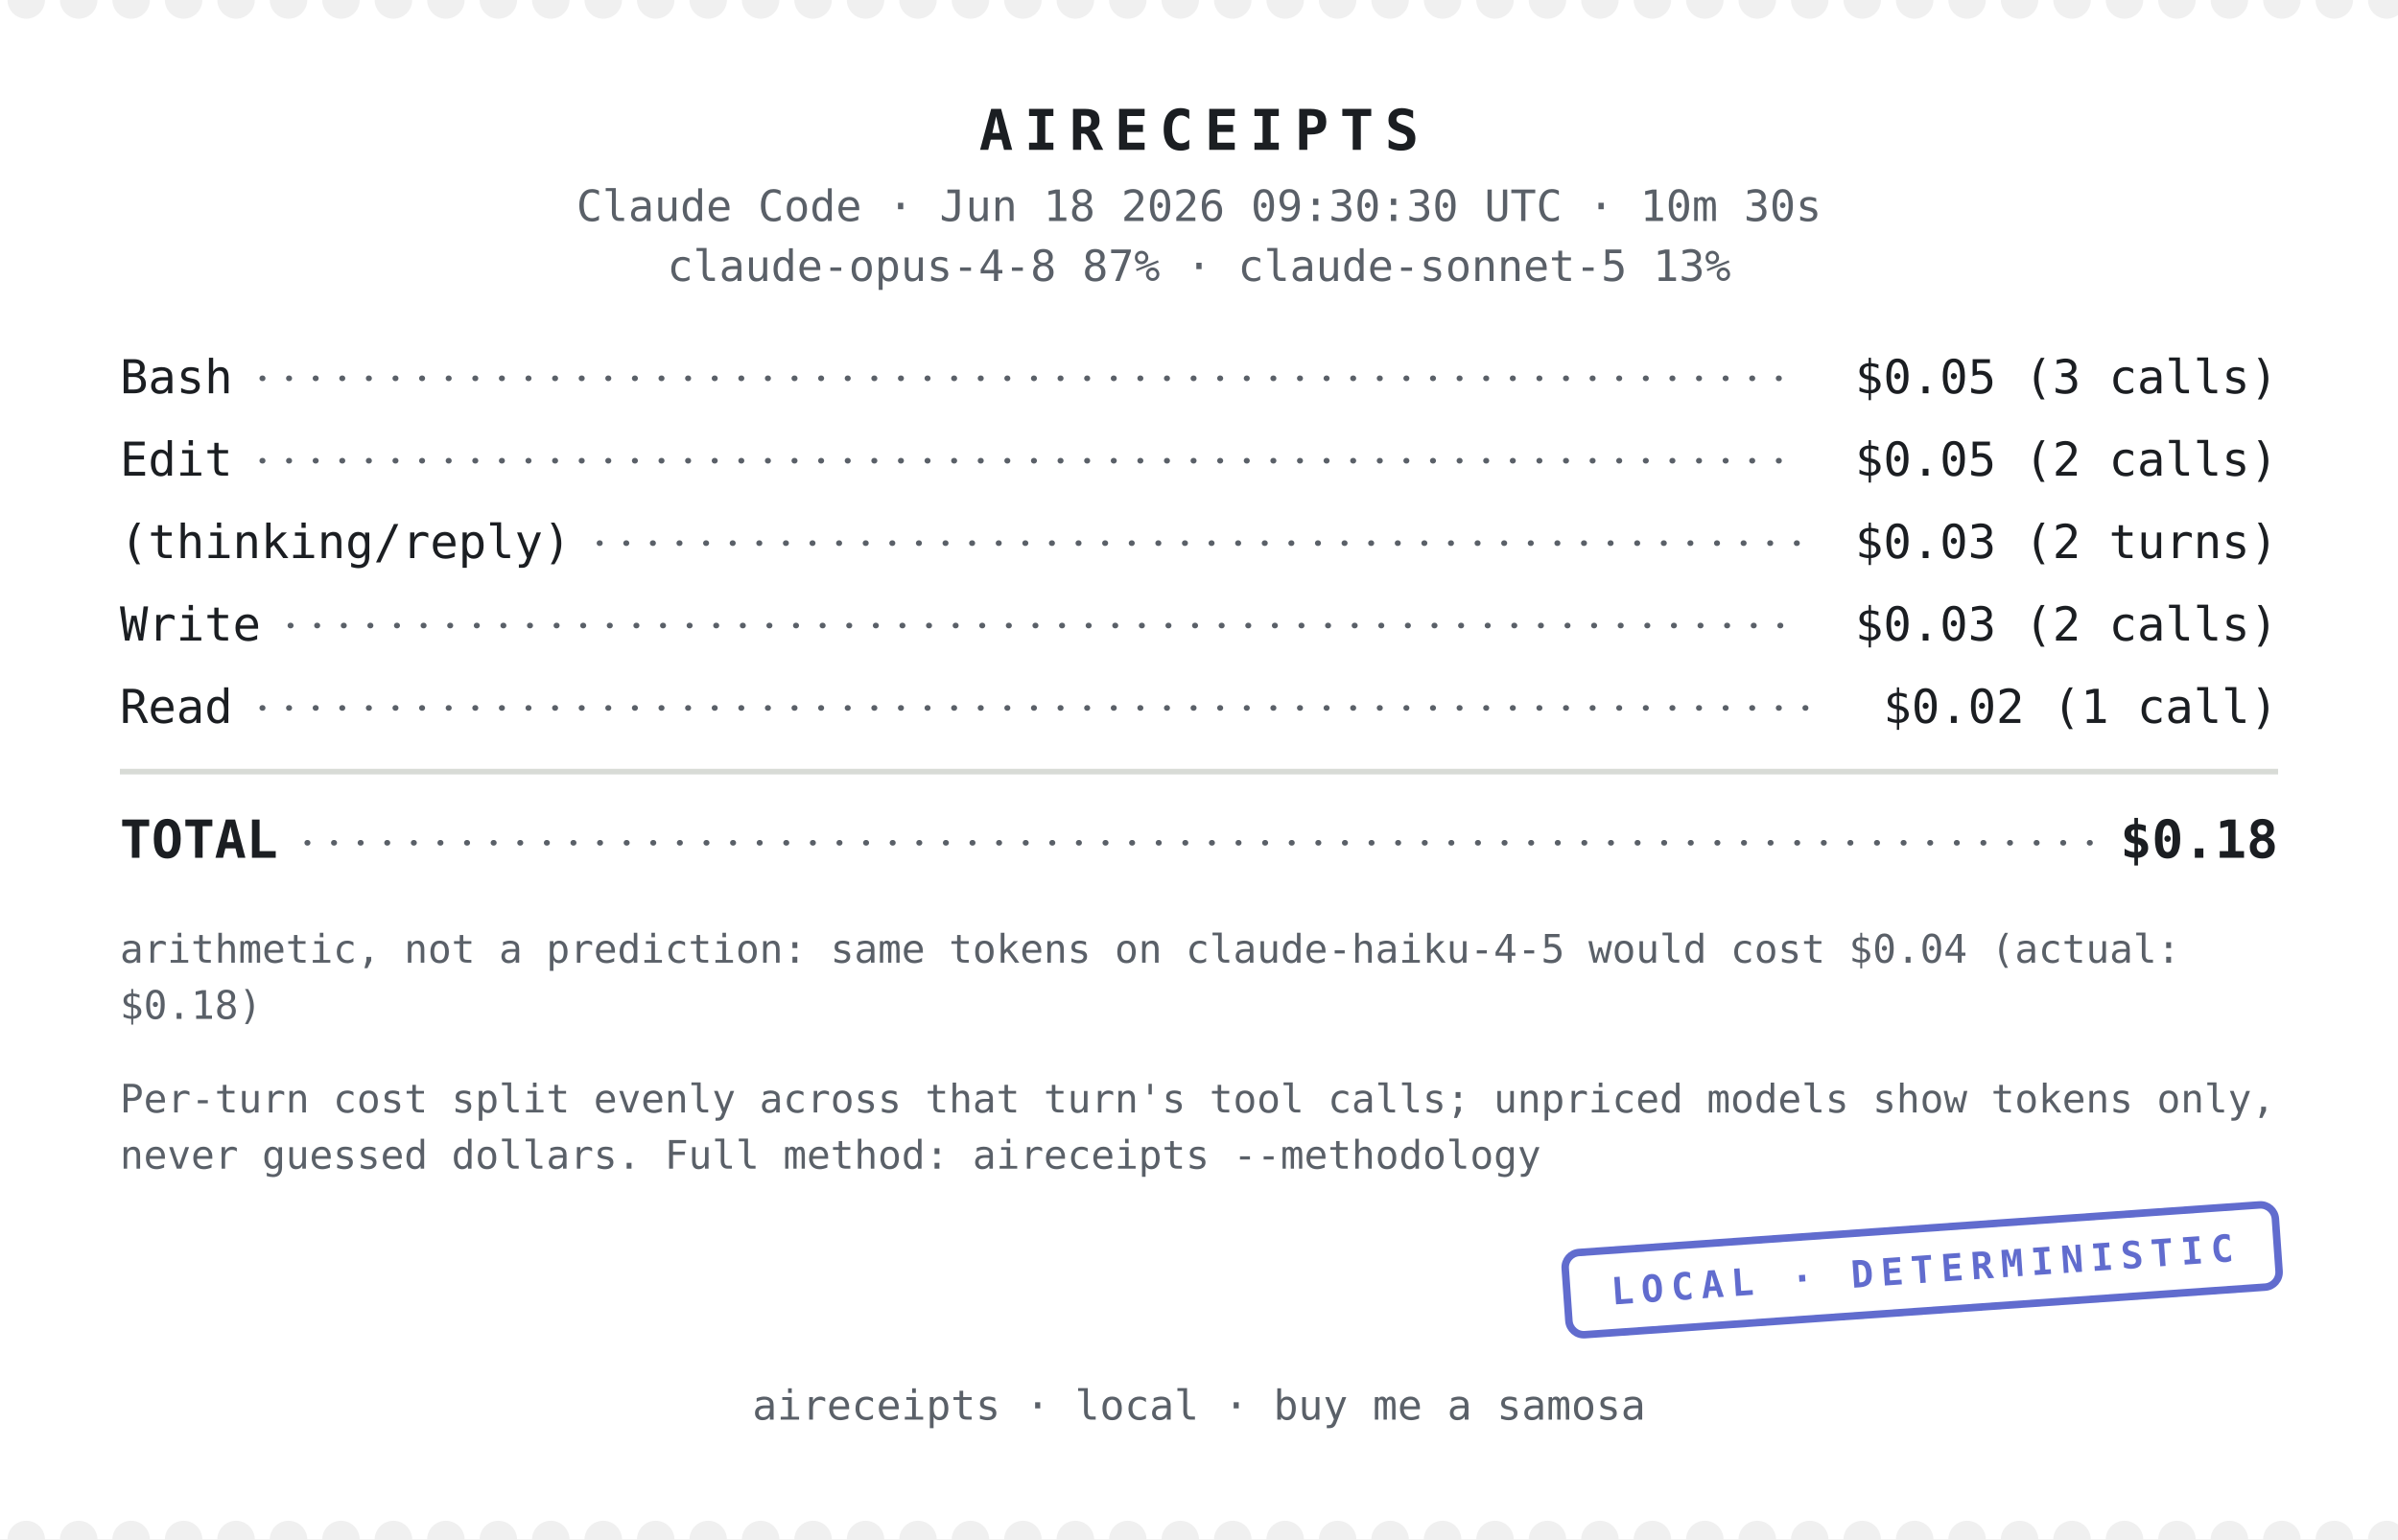
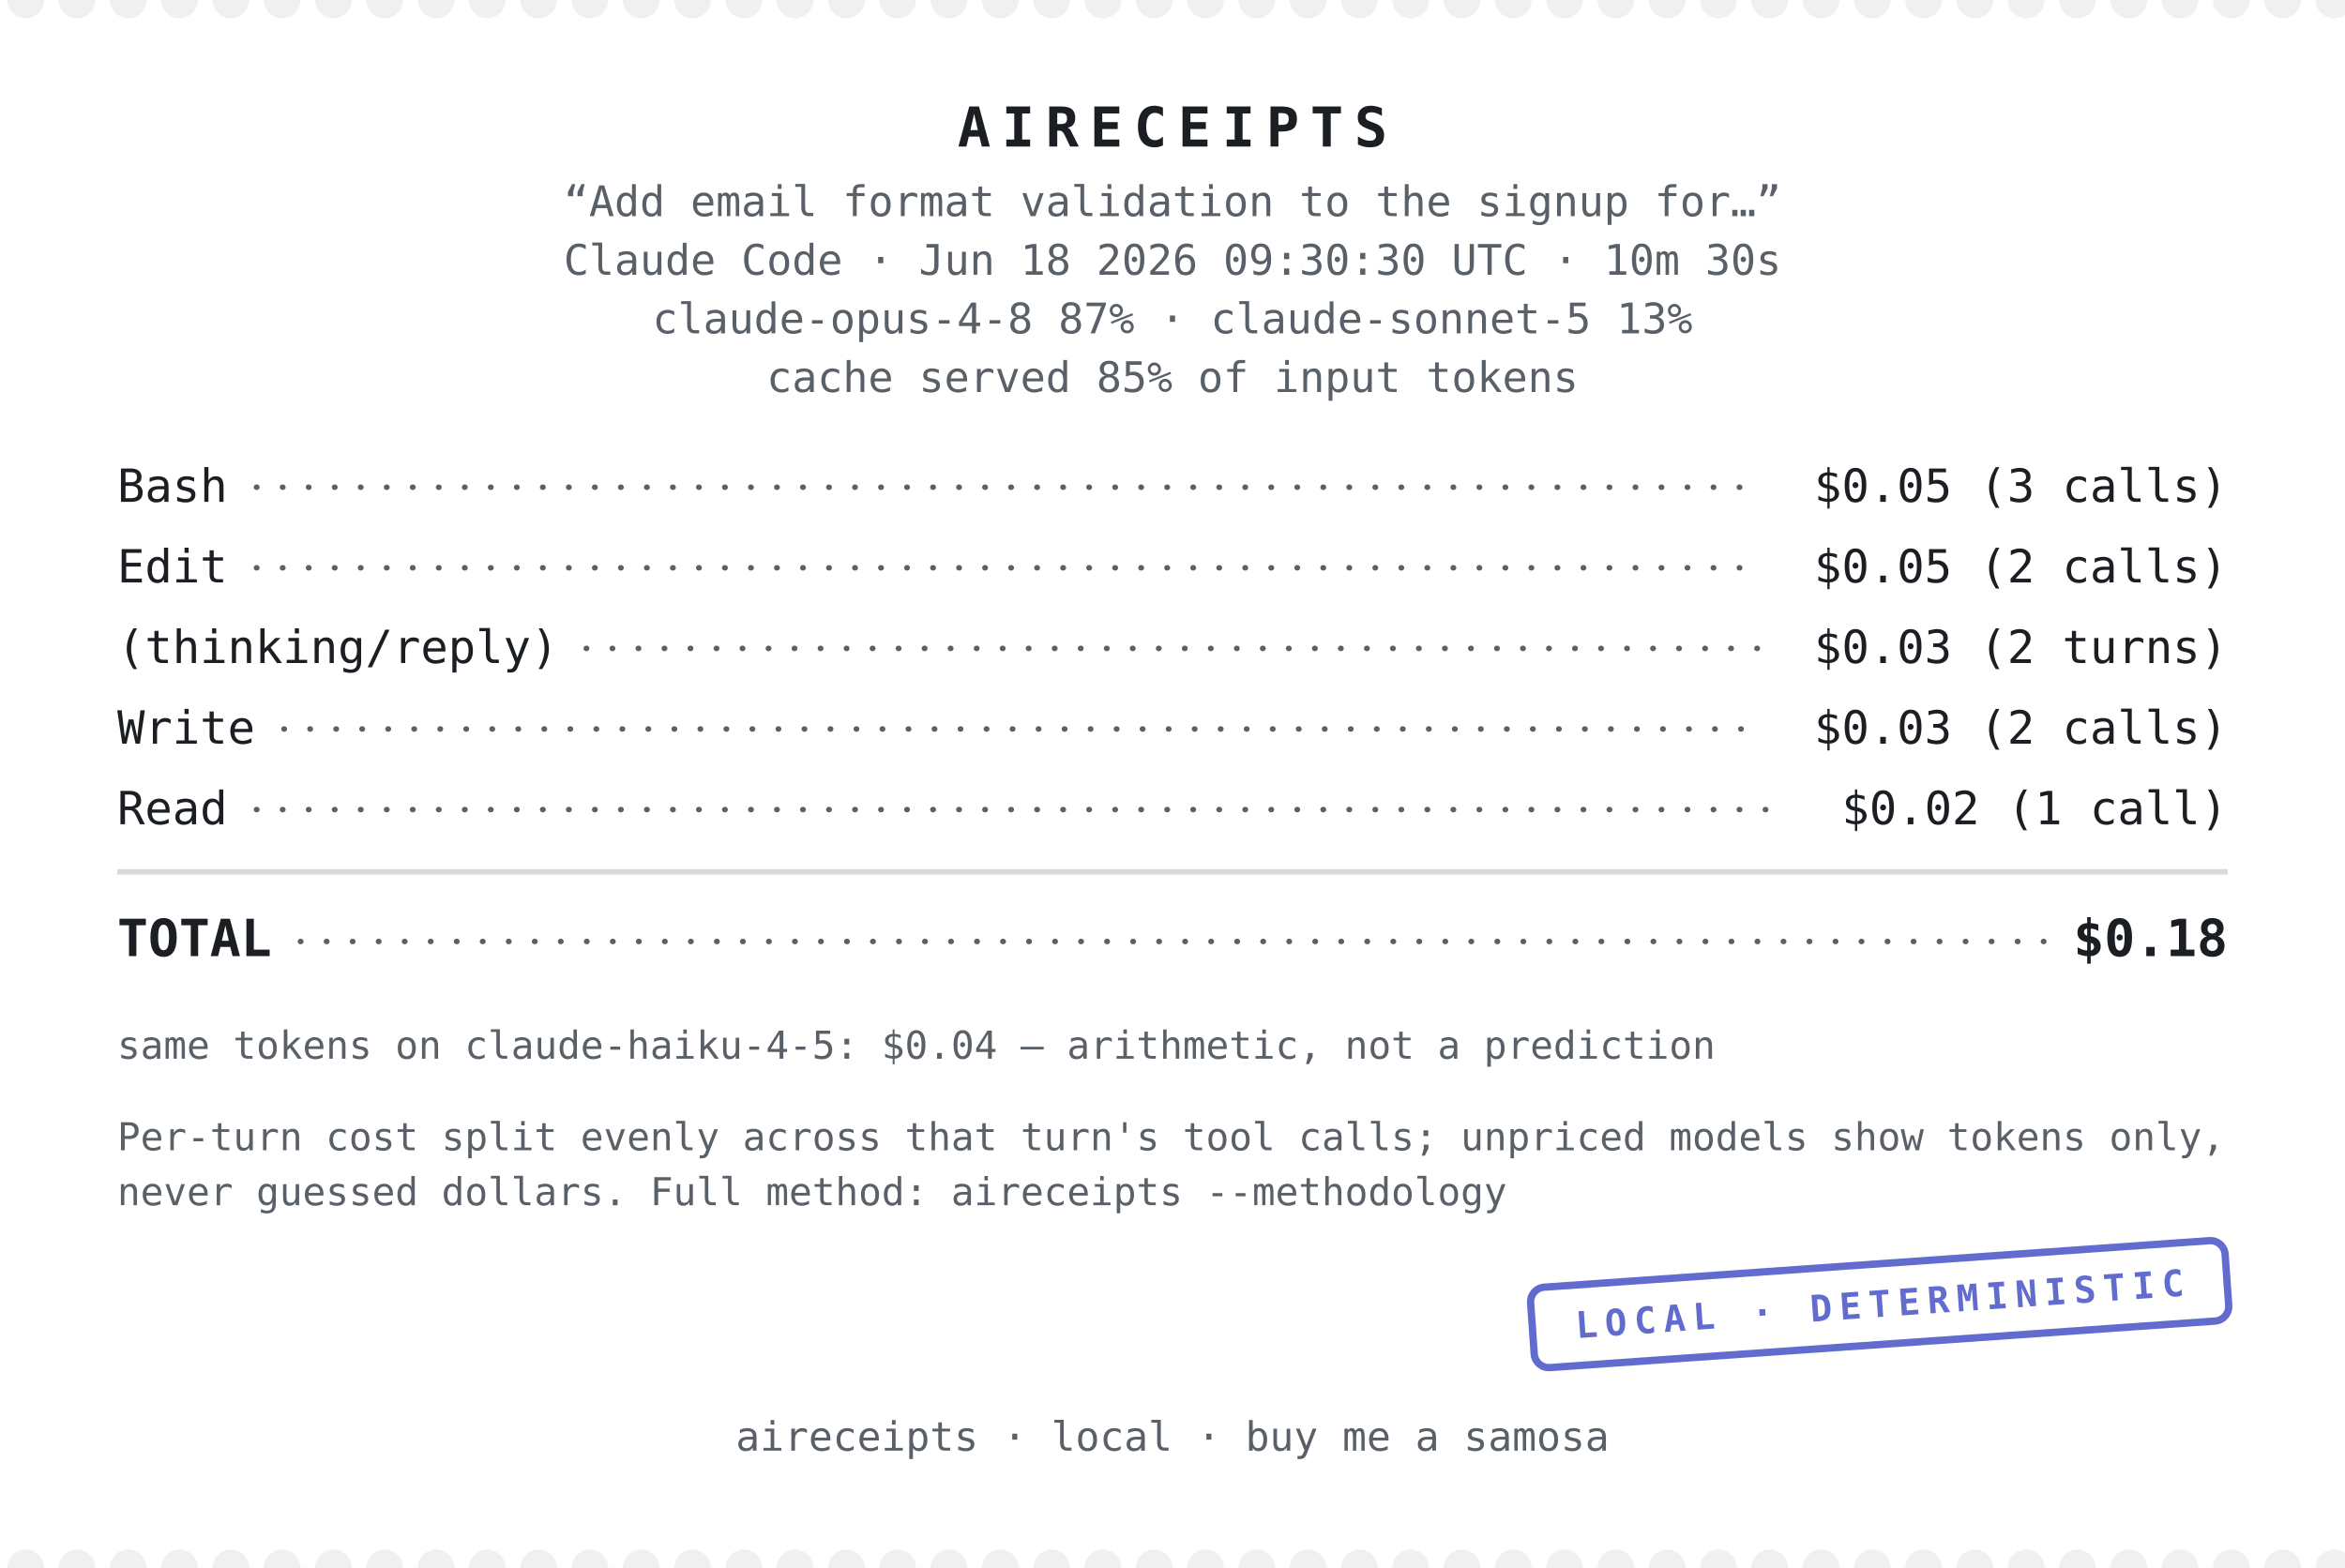
- <svg xmlns="http://www.w3.org/2000/svg" width="640" height="411" viewBox="0 0 640 411" font-family="&quot;SF Mono&quot;,&quot;Cascadia Code&quot;,&quot;JetBrains Mono&quot;,Menlo,Consolas,monospace" role="img" aria-label="aireceipts cost receipt">
+ <svg xmlns="http://www.w3.org/2000/svg" width="640" height="428" viewBox="0 0 640 428" font-family="&quot;SF Mono&quot;,&quot;Cascadia Code&quot;,&quot;JetBrains Mono&quot;,Menlo,Consolas,monospace" role="img" aria-label="aireceipts cost receipt">
  <g transform="translate(0 0)">
    <defs>
-       <mask id="perf-0" maskUnits="userSpaceOnUse" x="-5" y="-5" width="650" height="421">
-         <rect x="0" y="0" width="640" height="411" fill="#FFFFFF" />
+       <mask id="perf-0" maskUnits="userSpaceOnUse" x="-5" y="-5" width="650" height="438">
+         <rect x="0" y="0" width="640" height="428" fill="#FFFFFF" />
        <g class="perf-top">
          <circle cx="7" cy="0" r="5" fill="#000000" />
          <circle cx="21" cy="0" r="5" fill="#000000" />
          <circle cx="35" cy="0" r="5" fill="#000000" />
          <circle cx="49" cy="0" r="5" fill="#000000" />
          <circle cx="63" cy="0" r="5" fill="#000000" />
          <circle cx="77" cy="0" r="5" fill="#000000" />
          <circle cx="91" cy="0" r="5" fill="#000000" />
          <circle cx="105" cy="0" r="5" fill="#000000" />
          <circle cx="119" cy="0" r="5" fill="#000000" />
          <circle cx="133" cy="0" r="5" fill="#000000" />
          <circle cx="147" cy="0" r="5" fill="#000000" />
          <circle cx="161" cy="0" r="5" fill="#000000" />
          <circle cx="175" cy="0" r="5" fill="#000000" />
          <circle cx="189" cy="0" r="5" fill="#000000" />
          <circle cx="203" cy="0" r="5" fill="#000000" />
          <circle cx="217" cy="0" r="5" fill="#000000" />
          <circle cx="231" cy="0" r="5" fill="#000000" />
          <circle cx="245" cy="0" r="5" fill="#000000" />
          <circle cx="259" cy="0" r="5" fill="#000000" />
          <circle cx="273" cy="0" r="5" fill="#000000" />
          <circle cx="287" cy="0" r="5" fill="#000000" />
          <circle cx="301" cy="0" r="5" fill="#000000" />
          <circle cx="315" cy="0" r="5" fill="#000000" />
          <circle cx="329" cy="0" r="5" fill="#000000" />
          <circle cx="343" cy="0" r="5" fill="#000000" />
          <circle cx="357" cy="0" r="5" fill="#000000" />
          <circle cx="371" cy="0" r="5" fill="#000000" />
          <circle cx="385" cy="0" r="5" fill="#000000" />
          <circle cx="399" cy="0" r="5" fill="#000000" />
          <circle cx="413" cy="0" r="5" fill="#000000" />
          <circle cx="427" cy="0" r="5" fill="#000000" />
          <circle cx="441" cy="0" r="5" fill="#000000" />
          <circle cx="455" cy="0" r="5" fill="#000000" />
          <circle cx="469" cy="0" r="5" fill="#000000" />
          <circle cx="483" cy="0" r="5" fill="#000000" />
          <circle cx="497" cy="0" r="5" fill="#000000" />
          <circle cx="511" cy="0" r="5" fill="#000000" />
          <circle cx="525" cy="0" r="5" fill="#000000" />
          <circle cx="539" cy="0" r="5" fill="#000000" />
          <circle cx="553" cy="0" r="5" fill="#000000" />
          <circle cx="567" cy="0" r="5" fill="#000000" />
          <circle cx="581" cy="0" r="5" fill="#000000" />
          <circle cx="595" cy="0" r="5" fill="#000000" />
          <circle cx="609" cy="0" r="5" fill="#000000" />
          <circle cx="623" cy="0" r="5" fill="#000000" />
          <circle cx="637" cy="0" r="5" fill="#000000" />
        </g>
        <g class="perf-bottom">
-           <circle cx="7" cy="411" r="5" fill="#000000" />
-           <circle cx="21" cy="411" r="5" fill="#000000" />
-           <circle cx="35" cy="411" r="5" fill="#000000" />
-           <circle cx="49" cy="411" r="5" fill="#000000" />
-           <circle cx="63" cy="411" r="5" fill="#000000" />
-           <circle cx="77" cy="411" r="5" fill="#000000" />
-           <circle cx="91" cy="411" r="5" fill="#000000" />
-           <circle cx="105" cy="411" r="5" fill="#000000" />
-           <circle cx="119" cy="411" r="5" fill="#000000" />
-           <circle cx="133" cy="411" r="5" fill="#000000" />
-           <circle cx="147" cy="411" r="5" fill="#000000" />
-           <circle cx="161" cy="411" r="5" fill="#000000" />
-           <circle cx="175" cy="411" r="5" fill="#000000" />
-           <circle cx="189" cy="411" r="5" fill="#000000" />
-           <circle cx="203" cy="411" r="5" fill="#000000" />
-           <circle cx="217" cy="411" r="5" fill="#000000" />
-           <circle cx="231" cy="411" r="5" fill="#000000" />
-           <circle cx="245" cy="411" r="5" fill="#000000" />
-           <circle cx="259" cy="411" r="5" fill="#000000" />
-           <circle cx="273" cy="411" r="5" fill="#000000" />
-           <circle cx="287" cy="411" r="5" fill="#000000" />
-           <circle cx="301" cy="411" r="5" fill="#000000" />
-           <circle cx="315" cy="411" r="5" fill="#000000" />
-           <circle cx="329" cy="411" r="5" fill="#000000" />
-           <circle cx="343" cy="411" r="5" fill="#000000" />
-           <circle cx="357" cy="411" r="5" fill="#000000" />
-           <circle cx="371" cy="411" r="5" fill="#000000" />
-           <circle cx="385" cy="411" r="5" fill="#000000" />
-           <circle cx="399" cy="411" r="5" fill="#000000" />
-           <circle cx="413" cy="411" r="5" fill="#000000" />
-           <circle cx="427" cy="411" r="5" fill="#000000" />
-           <circle cx="441" cy="411" r="5" fill="#000000" />
-           <circle cx="455" cy="411" r="5" fill="#000000" />
-           <circle cx="469" cy="411" r="5" fill="#000000" />
-           <circle cx="483" cy="411" r="5" fill="#000000" />
-           <circle cx="497" cy="411" r="5" fill="#000000" />
-           <circle cx="511" cy="411" r="5" fill="#000000" />
-           <circle cx="525" cy="411" r="5" fill="#000000" />
-           <circle cx="539" cy="411" r="5" fill="#000000" />
-           <circle cx="553" cy="411" r="5" fill="#000000" />
-           <circle cx="567" cy="411" r="5" fill="#000000" />
-           <circle cx="581" cy="411" r="5" fill="#000000" />
-           <circle cx="595" cy="411" r="5" fill="#000000" />
-           <circle cx="609" cy="411" r="5" fill="#000000" />
-           <circle cx="623" cy="411" r="5" fill="#000000" />
-           <circle cx="637" cy="411" r="5" fill="#000000" />
+           <circle cx="7" cy="428" r="5" fill="#000000" />
+           <circle cx="21" cy="428" r="5" fill="#000000" />
+           <circle cx="35" cy="428" r="5" fill="#000000" />
+           <circle cx="49" cy="428" r="5" fill="#000000" />
+           <circle cx="63" cy="428" r="5" fill="#000000" />
+           <circle cx="77" cy="428" r="5" fill="#000000" />
+           <circle cx="91" cy="428" r="5" fill="#000000" />
+           <circle cx="105" cy="428" r="5" fill="#000000" />
+           <circle cx="119" cy="428" r="5" fill="#000000" />
+           <circle cx="133" cy="428" r="5" fill="#000000" />
+           <circle cx="147" cy="428" r="5" fill="#000000" />
+           <circle cx="161" cy="428" r="5" fill="#000000" />
+           <circle cx="175" cy="428" r="5" fill="#000000" />
+           <circle cx="189" cy="428" r="5" fill="#000000" />
+           <circle cx="203" cy="428" r="5" fill="#000000" />
+           <circle cx="217" cy="428" r="5" fill="#000000" />
+           <circle cx="231" cy="428" r="5" fill="#000000" />
+           <circle cx="245" cy="428" r="5" fill="#000000" />
+           <circle cx="259" cy="428" r="5" fill="#000000" />
+           <circle cx="273" cy="428" r="5" fill="#000000" />
+           <circle cx="287" cy="428" r="5" fill="#000000" />
+           <circle cx="301" cy="428" r="5" fill="#000000" />
+           <circle cx="315" cy="428" r="5" fill="#000000" />
+           <circle cx="329" cy="428" r="5" fill="#000000" />
+           <circle cx="343" cy="428" r="5" fill="#000000" />
+           <circle cx="357" cy="428" r="5" fill="#000000" />
+           <circle cx="371" cy="428" r="5" fill="#000000" />
+           <circle cx="385" cy="428" r="5" fill="#000000" />
+           <circle cx="399" cy="428" r="5" fill="#000000" />
+           <circle cx="413" cy="428" r="5" fill="#000000" />
+           <circle cx="427" cy="428" r="5" fill="#000000" />
+           <circle cx="441" cy="428" r="5" fill="#000000" />
+           <circle cx="455" cy="428" r="5" fill="#000000" />
+           <circle cx="469" cy="428" r="5" fill="#000000" />
+           <circle cx="483" cy="428" r="5" fill="#000000" />
+           <circle cx="497" cy="428" r="5" fill="#000000" />
+           <circle cx="511" cy="428" r="5" fill="#000000" />
+           <circle cx="525" cy="428" r="5" fill="#000000" />
+           <circle cx="539" cy="428" r="5" fill="#000000" />
+           <circle cx="553" cy="428" r="5" fill="#000000" />
+           <circle cx="567" cy="428" r="5" fill="#000000" />
+           <circle cx="581" cy="428" r="5" fill="#000000" />
+           <circle cx="595" cy="428" r="5" fill="#000000" />
+           <circle cx="609" cy="428" r="5" fill="#000000" />
+           <circle cx="623" cy="428" r="5" fill="#000000" />
+           <circle cx="637" cy="428" r="5" fill="#000000" />
        </g>
      </mask>
    </defs>
-     <rect x="0" y="0" width="640" height="411" fill="#FFFFFF" mask="url(#perf-0)" />
+     <rect x="0" y="0" width="640" height="428" fill="#FFFFFF" mask="url(#perf-0)" />
    <text x="320" y="40" font-size="15" fill="#1B1E22" text-anchor="middle" font-weight="700" letter-spacing="3">AIRECEIPTS</text>
-     <text x="320" y="59" font-size="11.5" fill="#5A6068" text-anchor="middle">Claude Code · Jun 18 2026 09:30:30 UTC · 10m 30s</text>
-     <text x="320" y="75" font-size="11.5" fill="#5A6068" text-anchor="middle">claude-opus-4-8 87% · claude-sonnet-5 13%</text>
-     <text x="32" y="105" font-size="12.5" fill="#1B1E22" text-anchor="start">Bash</text>
-     <text x="608" y="105" font-size="12.5" fill="#1B1E22" text-anchor="end">$0.05  (3 calls)</text>
-     <line x1="70" y1="101" x2="480" y2="101" stroke="#5A6068" stroke-width="1.5" stroke-linecap="round" stroke-dasharray="0.1 7" />
-     <text x="32" y="127" font-size="12.5" fill="#1B1E22" text-anchor="start">Edit</text>
-     <text x="608" y="127" font-size="12.5" fill="#1B1E22" text-anchor="end">$0.05  (2 calls)</text>
-     <line x1="70" y1="123" x2="480" y2="123" stroke="#5A6068" stroke-width="1.5" stroke-linecap="round" stroke-dasharray="0.1 7" />
-     <text x="32" y="149" font-size="12.5" fill="#1B1E22" text-anchor="start">(thinking/reply)</text>
-     <text x="608" y="149" font-size="12.5" fill="#1B1E22" text-anchor="end">$0.03  (2 turns)</text>
-     <line x1="160" y1="145" x2="480" y2="145" stroke="#5A6068" stroke-width="1.5" stroke-linecap="round" stroke-dasharray="0.1 7" />
-     <text x="32" y="171" font-size="12.5" fill="#1B1E22" text-anchor="start">Write</text>
-     <text x="608" y="171" font-size="12.5" fill="#1B1E22" text-anchor="end">$0.03  (2 calls)</text>
-     <line x1="77.5" y1="167" x2="480" y2="167" stroke="#5A6068" stroke-width="1.5" stroke-linecap="round" stroke-dasharray="0.1 7" />
-     <text x="32" y="193" font-size="12.5" fill="#1B1E22" text-anchor="start">Read</text>
-     <text x="608" y="193" font-size="12.5" fill="#1B1E22" text-anchor="end">$0.02  (1 call)</text>
-     <line x1="70" y1="189" x2="487.5" y2="189" stroke="#5A6068" stroke-width="1.5" stroke-linecap="round" stroke-dasharray="0.1 7" />
-     <line x1="32" y1="206" x2="608" y2="206" stroke="#D8DBD6" stroke-width="1.5" />
-     <text x="32" y="229" font-size="14" fill="#1B1E22" text-anchor="start" font-weight="700">TOTAL</text>
-     <text x="608" y="229" font-size="14" fill="#1B1E22" text-anchor="end" font-weight="700">$0.18</text>
-     <line x1="82" y1="225" x2="558" y2="225" stroke="#5A6068" stroke-width="1.5" stroke-linecap="round" stroke-dasharray="0.1 7" />
-     <text x="32" y="257" font-size="10.5" fill="#5A6068" text-anchor="start">arithmetic, not a prediction: same tokens on claude-haiku-4-5 would cost $0.04 (actual:</text>
-     <text x="32" y="272" font-size="10.5" fill="#5A6068" text-anchor="start">$0.18)</text>
-     <text x="32" y="297" font-size="10.5" fill="#5A6068" text-anchor="start">Per-turn cost split evenly across that turn's tool calls; unpriced models show tokens only,</text>
-     <text x="32" y="312" font-size="10.5" fill="#5A6068" text-anchor="start">never guessed dollars. Full method: aireceipts --methodology</text>
-     <g class="stamp" opacity="0.8" transform="rotate(-4 513 339)">
-       <rect x="418" y="328" width="190" height="22" rx="4" fill="none" stroke="#3947C2" stroke-width="2" />
-       <text x="513" y="342.5" font-size="10" fill="#3947C2" text-anchor="middle" font-weight="700" letter-spacing="2">LOCAL · DETERMINISTIC</text>
+     <text x="320" y="59" font-size="11.5" fill="#5A6068" text-anchor="middle">“Add email format validation to the signup for…”</text>
+     <text x="320" y="75" font-size="11.5" fill="#5A6068" text-anchor="middle">Claude Code · Jun 18 2026 09:30:30 UTC · 10m 30s</text>
+     <text x="320" y="91" font-size="11.5" fill="#5A6068" text-anchor="middle">claude-opus-4-8 87% · claude-sonnet-5 13%</text>
+     <text x="320" y="107" font-size="11.5" fill="#5A6068" text-anchor="middle">cache served 85% of input tokens</text>
+     <text x="32" y="137" font-size="12.5" fill="#1B1E22" text-anchor="start">Bash</text>
+     <text x="608" y="137" font-size="12.5" fill="#1B1E22" text-anchor="end">$0.05  (3 calls)</text>
+     <line x1="70" y1="133" x2="480" y2="133" stroke="#5A6068" stroke-width="1.5" stroke-linecap="round" stroke-dasharray="0.1 7" />
+     <text x="32" y="159" font-size="12.5" fill="#1B1E22" text-anchor="start">Edit</text>
+     <text x="608" y="159" font-size="12.5" fill="#1B1E22" text-anchor="end">$0.05  (2 calls)</text>
+     <line x1="70" y1="155" x2="480" y2="155" stroke="#5A6068" stroke-width="1.5" stroke-linecap="round" stroke-dasharray="0.1 7" />
+     <text x="32" y="181" font-size="12.5" fill="#1B1E22" text-anchor="start">(thinking/reply)</text>
+     <text x="608" y="181" font-size="12.5" fill="#1B1E22" text-anchor="end">$0.03  (2 turns)</text>
+     <line x1="160" y1="177" x2="480" y2="177" stroke="#5A6068" stroke-width="1.5" stroke-linecap="round" stroke-dasharray="0.1 7" />
+     <text x="32" y="203" font-size="12.5" fill="#1B1E22" text-anchor="start">Write</text>
+     <text x="608" y="203" font-size="12.5" fill="#1B1E22" text-anchor="end">$0.03  (2 calls)</text>
+     <line x1="77.5" y1="199" x2="480" y2="199" stroke="#5A6068" stroke-width="1.5" stroke-linecap="round" stroke-dasharray="0.1 7" />
+     <text x="32" y="225" font-size="12.5" fill="#1B1E22" text-anchor="start">Read</text>
+     <text x="608" y="225" font-size="12.5" fill="#1B1E22" text-anchor="end">$0.02  (1 call)</text>
+     <line x1="70" y1="221" x2="487.5" y2="221" stroke="#5A6068" stroke-width="1.5" stroke-linecap="round" stroke-dasharray="0.1 7" />
+     <line x1="32" y1="238" x2="608" y2="238" stroke="#D8DBD6" stroke-width="1.5" />
+     <text x="32" y="261" font-size="14" fill="#1B1E22" text-anchor="start" font-weight="700">TOTAL</text>
+     <text x="608" y="261" font-size="14" fill="#1B1E22" text-anchor="end" font-weight="700">$0.18</text>
+     <line x1="82" y1="257" x2="558" y2="257" stroke="#5A6068" stroke-width="1.5" stroke-linecap="round" stroke-dasharray="0.1 7" />
+     <text x="32" y="289" font-size="10.5" fill="#5A6068" text-anchor="start">same tokens on claude-haiku-4-5: $0.04 — arithmetic, not a prediction</text>
+     <text x="32" y="314" font-size="10.5" fill="#5A6068" text-anchor="start">Per-turn cost split evenly across that turn's tool calls; unpriced models show tokens only,</text>
+     <text x="32" y="329" font-size="10.5" fill="#5A6068" text-anchor="start">never guessed dollars. Full method: aireceipts --methodology</text>
+     <g class="stamp" opacity="0.8" transform="rotate(-4 513 356)">
+       <rect x="418" y="345" width="190" height="22" rx="4" fill="none" stroke="#3947C2" stroke-width="2" />
+       <text x="513" y="359.5" font-size="10" fill="#3947C2" text-anchor="middle" font-weight="700" letter-spacing="2">LOCAL · DETERMINISTIC</text>
    </g>
-     <text x="320" y="379" font-size="11" fill="#5A6068" text-anchor="middle">aireceipts · local · buy me a samosa</text>
+     <text x="320" y="396" font-size="11" fill="#5A6068" text-anchor="middle">aireceipts · local · buy me a samosa</text>
  </g>
</svg>
